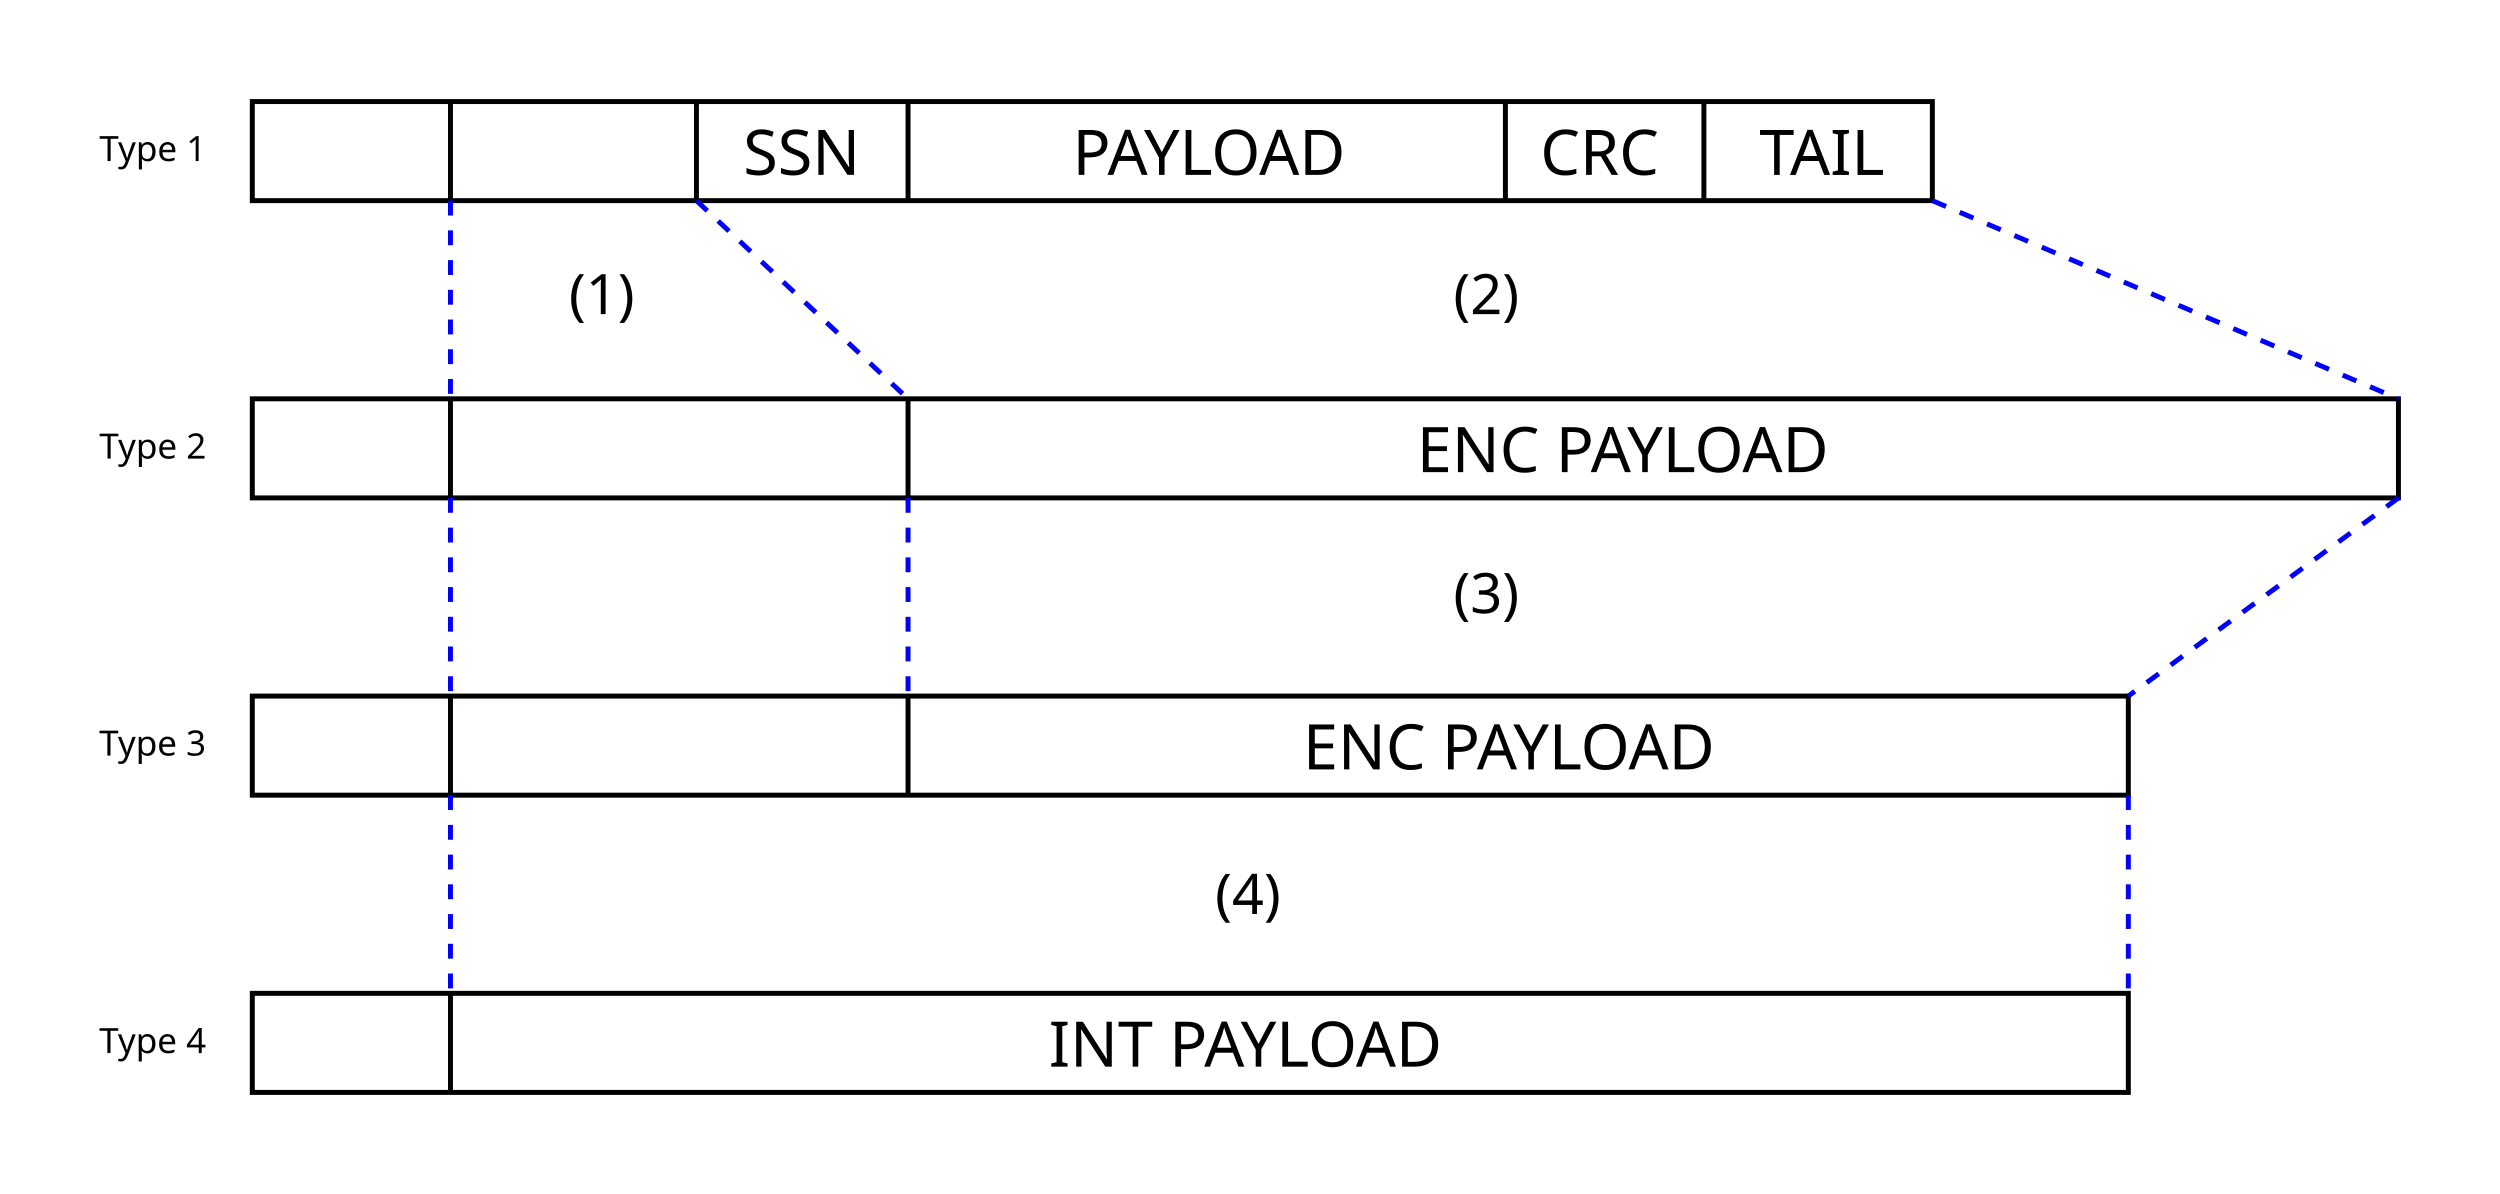
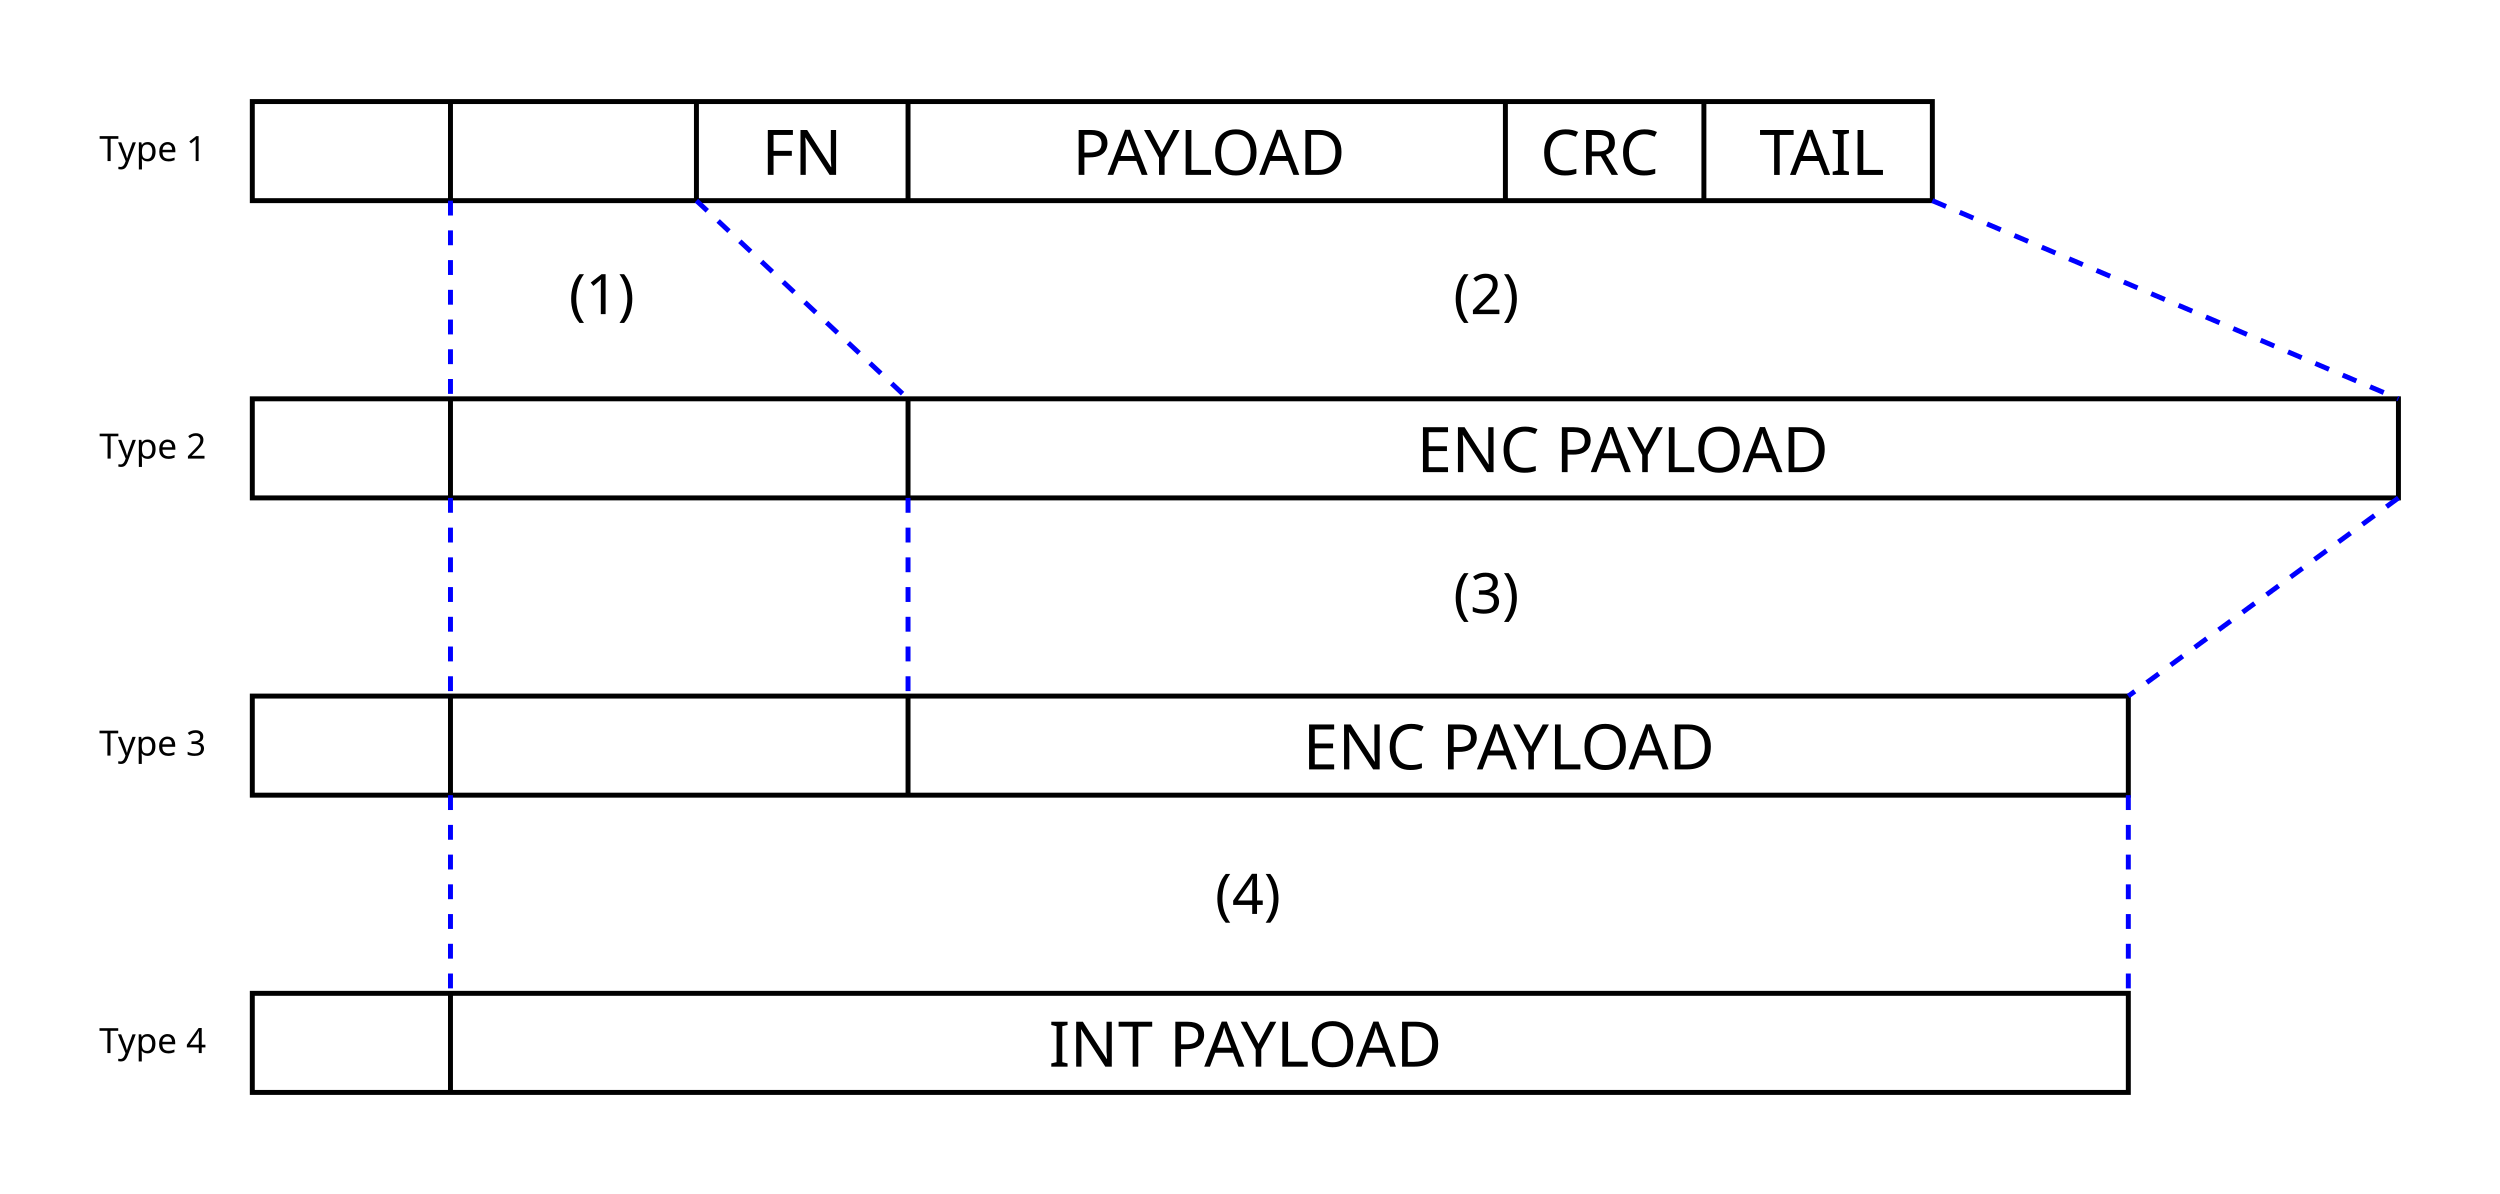
<svg xmlns="http://www.w3.org/2000/svg" width="252.307mm" height="120.5mm" viewBox="0 0 252.307 120.5" version="1.1" id="svg8">
  <defs id="defs2" />
  <g id="layer1" transform="translate(5.46293,-66.75)">
    <rect style="fill:none;fill-opacity:1;stroke:#000000;stroke-width:0.5;stroke-linecap:butt;stroke-linejoin:miter;stroke-miterlimit:4;stroke-dasharray:none;stroke-dashoffset:0;stroke-opacity:1" id="rect3719" width="169.555" height="10" x="20" y="77" />
    <flowRoot xml:space="preserve" id="flowRoot3723" style="font-style:normal;font-weight:normal;font-size:40px;line-height:1.25;font-family:sans-serif;letter-spacing:0px;word-spacing:0px;fill:#000000;fill-opacity:1;stroke:none" transform="matrix(0.2645833,0,0,0.2645833,1.511904,-1.965919)">
      <flowRegion id="flowRegion3725">
        <rect id="rect3727" width="677.267" height="75.591" x="75.591" y="291.024" />
      </flowRegion>
      <flowPara id="flowPara3729" style="font-size:24px">SYNC</flowPara>
    </flowRoot>
    <path style="fill:none;stroke:#000000;stroke-width:0.5;stroke-linecap:butt;stroke-linejoin:miter;stroke-miterlimit:4;stroke-dasharray:none;stroke-opacity:1" d="M 40,77 V 87" id="path3733" />
    <path style="fill:none;stroke:#000000;stroke-width:0.5;stroke-linecap:butt;stroke-linejoin:miter;stroke-miterlimit:4;stroke-dasharray:none;stroke-opacity:1" d="M 64.823,77 V 87" id="path3733-4" />
    <flowRoot xml:space="preserve" id="flowRoot4555" style="font-style:normal;font-weight:normal;font-size:40px;line-height:1.25;font-family:sans-serif;letter-spacing:0px;word-spacing:0px;fill:#000000;fill-opacity:1;stroke:none" transform="matrix(0.2645833,0,0,0.2645833,-15.30804,-48.85298)">
      <flowRegion id="flowRegion4557">
        <rect id="rect4559" width="92.857" height="61.429" x="229.286" y="468.234" />
      </flowRegion>
      <flowPara id="flowPara4561" style="font-size:24px">LICH</flowPara>
    </flowRoot>
-     <text xml:space="preserve" style="font-style:normal;font-weight:normal;font-size:10.583px;line-height:1.25;font-family:sans-serif;letter-spacing:0px;word-spacing:0px;fill:#000000;fill-opacity:1;stroke:none;stroke-width:0.265" x="69.548" y="84.398" id="text4565">
-       <tspan id="tspan4563" x="69.548" y="84.398" style="font-size:6.35px;stroke-width:0.265">SSN</tspan>
+     <text xml:space="preserve" style="font-style:normal;font-weight:normal;font-size:10.583px;line-height:1.25;font-family:sans-serif;letter-spacing:0px;word-spacing:0px;fill:#000000;fill-opacity:1;stroke:none;stroke-width:0.265" x="71.419" y="84.398" id="text4565">
+       <tspan id="tspan4563" x="71.419" y="84.398" style="font-size:6.35px;stroke-width:0.265">FN</tspan>
    </text>
    <text xml:space="preserve" style="font-style:normal;font-weight:normal;font-size:10.583px;line-height:1.25;font-family:sans-serif;letter-spacing:0px;word-spacing:0px;fill:#000000;fill-opacity:1;stroke:none;stroke-width:0.265" x="102.791" y="84.398" id="text4569">
      <tspan id="tspan4567" x="102.791" y="84.398" style="font-size:6.35px;stroke-width:0.265">PAYLOAD</tspan>
    </text>
    <path style="fill:none;stroke:#000000;stroke-width:0.5;stroke-linecap:butt;stroke-linejoin:miter;stroke-miterlimit:4;stroke-dasharray:none;stroke-opacity:1" d="M 86.179,77 V 87" id="path3733-4-5" />
    <path style="fill:none;stroke:#000000;stroke-width:0.5;stroke-linecap:butt;stroke-linejoin:miter;stroke-miterlimit:4;stroke-dasharray:none;stroke-opacity:1" d="m 146.466,77 v 10" id="path3733-4-5-1" />
    <text xml:space="preserve" style="font-style:normal;font-weight:normal;font-size:10.583px;line-height:1.25;font-family:sans-serif;letter-spacing:0px;word-spacing:0px;fill:#000000;fill-opacity:1;stroke:none;stroke-width:0.265" x="149.99" y="84.398" id="text4565-7">
      <tspan id="tspan4563-4" x="149.99" y="84.398" style="font-size:6.35px;stroke-width:0.265">CRC</tspan>
    </text>
    <text xml:space="preserve" style="font-style:normal;font-weight:normal;font-size:10.583px;line-height:1.25;font-family:sans-serif;letter-spacing:0px;word-spacing:0px;fill:#000000;fill-opacity:1;stroke:none;stroke-width:0.265" x="172.101" y="84.401" id="text4565-79">
      <tspan id="tspan4563-45" x="172.101" y="84.401" style="font-size:6.35px;stroke-width:0.265">TAIL</tspan>
    </text>
    <path style="fill:none;stroke:#000000;stroke-width:0.5;stroke-linecap:butt;stroke-linejoin:miter;stroke-miterlimit:4;stroke-dasharray:none;stroke-opacity:1" d="M 166.499,77 V 87" id="path3733-4-5-1-3" />
    <rect style="fill:none;fill-opacity:1;stroke:#000000;stroke-width:0.5;stroke-linecap:butt;stroke-linejoin:miter;stroke-miterlimit:4;stroke-dasharray:none;stroke-dashoffset:0;stroke-opacity:1" id="rect3719-7" width="216.594" height="10" x="20" y="107" />
    <flowRoot xml:space="preserve" id="flowRoot3723-3" style="font-style:normal;font-weight:normal;font-size:40px;line-height:1.25;font-family:sans-serif;letter-spacing:0px;word-spacing:0px;fill:#000000;fill-opacity:1;stroke:none" transform="matrix(0.2645833,0,0,0.2645833,1.511904,28.03409)">
      <flowRegion id="flowRegion3725-9">
        <rect id="rect3727-4" width="677.267" height="75.591" x="75.591" y="291.024" />
      </flowRegion>
      <flowPara id="flowPara3729-5" style="font-size:24px">SYNC</flowPara>
    </flowRoot>
    <path style="fill:none;stroke:#000000;stroke-width:0.5;stroke-linecap:butt;stroke-linejoin:miter;stroke-miterlimit:4;stroke-dasharray:none;stroke-opacity:1" d="m 40,107 v 10" id="path3733-8" />
    <flowRoot xml:space="preserve" id="flowRoot4555-2" style="font-style:normal;font-weight:normal;font-size:40px;line-height:1.25;font-family:sans-serif;letter-spacing:0px;word-spacing:0px;fill:#000000;fill-opacity:1;stroke:none" transform="matrix(0.2645833,0,0,0.2645833,-13.16988,-18.85298)">
      <flowRegion id="flowRegion4557-6">
        <rect id="rect4559-9" width="297.918" height="79.611" x="229.286" y="468.234" />
      </flowRegion>
      <flowPara id="flowPara4561-4" style="font-size:24px">ENC LICH </flowPara>
    </flowRoot>
    <text xml:space="preserve" style="font-style:normal;font-weight:normal;font-size:10.583px;line-height:1.25;font-family:sans-serif;letter-spacing:0px;word-spacing:0px;fill:#000000;fill-opacity:1;stroke:none;stroke-width:0.265" x="137.536" y="114.398" id="text4569-7">
      <tspan id="tspan4567-6" x="137.536" y="114.398" style="font-size:6.35px;stroke-width:0.265">ENC PAYLOAD</tspan>
    </text>
    <path style="fill:none;stroke:#000000;stroke-width:0.5;stroke-linecap:butt;stroke-linejoin:miter;stroke-miterlimit:4;stroke-dasharray:none;stroke-opacity:1" d="m 86.179,107 v 10" id="path3733-4-5-2" />
    <rect style="fill:none;fill-opacity:1;stroke:#000000;stroke-width:0.5;stroke-linecap:butt;stroke-linejoin:miter;stroke-miterlimit:4;stroke-dasharray:none;stroke-dashoffset:0;stroke-opacity:1" id="rect3719-7-7" width="189.333" height="10" x="20" y="137" />
    <flowRoot xml:space="preserve" id="flowRoot3723-3-1" style="font-style:normal;font-weight:normal;font-size:40px;line-height:1.25;font-family:sans-serif;letter-spacing:0px;word-spacing:0px;fill:#000000;fill-opacity:1;stroke:none" transform="matrix(0.2645833,0,0,0.2645833,1.511903,58.03408)">
      <flowRegion id="flowRegion3725-9-0">
        <rect id="rect3727-4-3" width="677.267" height="75.591" x="75.591" y="291.024" />
      </flowRegion>
      <flowPara id="flowPara3729-5-9" style="font-size:24px">SYNC</flowPara>
    </flowRoot>
    <path style="fill:none;stroke:#000000;stroke-width:0.5;stroke-linecap:butt;stroke-linejoin:miter;stroke-miterlimit:4;stroke-dasharray:none;stroke-opacity:1" d="m 40,137 v 10" id="path3733-8-1" />
    <flowRoot xml:space="preserve" id="flowRoot4555-2-4" style="font-style:normal;font-weight:normal;font-size:40px;line-height:1.25;font-family:sans-serif;letter-spacing:0px;word-spacing:0px;fill:#000000;fill-opacity:1;stroke:none" transform="matrix(0.2645833,0,0,0.2645833,-13.16988,11.14702)">
      <flowRegion id="flowRegion4557-6-8">
        <rect id="rect4559-9-8" width="297.918" height="79.611" x="229.286" y="468.234" />
      </flowRegion>
      <flowPara id="flowPara4561-4-7" style="font-size:24px">ENC LICH </flowPara>
    </flowRoot>
    <text xml:space="preserve" style="font-style:normal;font-weight:normal;font-size:10.583px;line-height:1.25;font-family:sans-serif;letter-spacing:0px;word-spacing:0px;fill:#000000;fill-opacity:1;stroke:none;stroke-width:0.265" x="126.043" y="144.398" id="text4569-7-0">
      <tspan id="tspan4567-6-3" x="126.043" y="144.398" style="font-size:6.35px;stroke-width:0.265">ENC PAYLOAD</tspan>
    </text>
    <path style="fill:none;stroke:#000000;stroke-width:0.5;stroke-linecap:butt;stroke-linejoin:miter;stroke-miterlimit:4;stroke-dasharray:none;stroke-opacity:1" d="m 86.179,137 v 10" id="path3733-4-5-2-4" />
    <path style="fill:none;stroke:#0000ff;stroke-width:0.5;stroke-linecap:butt;stroke-linejoin:miter;stroke-miterlimit:4;stroke-dasharray:1.5, 1.5;stroke-dashoffset:0;stroke-opacity:1" d="m 189.555,87 47.039,20" id="path4775" />
    <path style="fill:none;stroke:#0000ff;stroke-width:0.5;stroke-linecap:butt;stroke-linejoin:miter;stroke-miterlimit:4;stroke-dasharray:1.5, 1.5;stroke-dashoffset:0;stroke-opacity:1" d="m 236.594,117 -27.261,20" id="path4777" />
    <path style="fill:none;stroke:#0000ff;stroke-width:0.5;stroke-linecap:butt;stroke-linejoin:miter;stroke-miterlimit:4;stroke-dasharray:1.5, 1.5;stroke-dashoffset:0;stroke-opacity:1" d="M 40,87 40,107" id="path4779" />
    <path style="fill:none;stroke:#0000ff;stroke-width:0.5;stroke-linecap:butt;stroke-linejoin:miter;stroke-miterlimit:4;stroke-dasharray:1.5, 1.5;stroke-dashoffset:0;stroke-opacity:1" d="m 40,117 -2e-6,20" id="path4781" />
    <path style="fill:none;fill-opacity:1;stroke:#0000ff;stroke-width:0.5;stroke-linecap:butt;stroke-linejoin:miter;stroke-miterlimit:4;stroke-dasharray:1.5, 1.5;stroke-dashoffset:0;stroke-opacity:1" d="M 64.823,87 86.179,107" id="path4783" />
    <path style="fill:none;stroke:#0000ff;stroke-width:0.5;stroke-linecap:butt;stroke-linejoin:miter;stroke-miterlimit:4;stroke-dasharray:1.5, 1.5;stroke-dashoffset:0;stroke-opacity:1" d="m 86.179,117 -10e-7,20" id="path4785" />
    <rect style="fill:none;fill-opacity:1;stroke:#000000;stroke-width:0.5;stroke-linecap:butt;stroke-linejoin:miter;stroke-miterlimit:4;stroke-dasharray:none;stroke-dashoffset:0;stroke-opacity:1" id="rect3719-7-7-6" width="189.333" height="10" x="20" y="167" />
    <flowRoot xml:space="preserve" id="flowRoot3723-3-1-4" style="font-style:normal;font-weight:normal;font-size:40px;line-height:1.25;font-family:sans-serif;letter-spacing:0px;word-spacing:0px;fill:#000000;fill-opacity:1;stroke:none" transform="matrix(0.2645833,0,0,0.2645833,1.511899,88.03407)">
      <flowRegion id="flowRegion3725-9-0-9">
        <rect id="rect3727-4-3-7" width="677.267" height="75.591" x="75.591" y="291.024" />
      </flowRegion>
      <flowPara id="flowPara3729-5-9-5" style="font-size:24px">SYNC</flowPara>
    </flowRoot>
    <path style="fill:none;stroke:#000000;stroke-width:0.5;stroke-linecap:butt;stroke-linejoin:miter;stroke-miterlimit:4;stroke-dasharray:none;stroke-opacity:1" d="m 40,167 v 10" id="path3733-8-1-0" />
    <text xml:space="preserve" style="font-style:normal;font-weight:normal;font-size:10.583px;line-height:1.25;font-family:sans-serif;letter-spacing:0px;word-spacing:0px;fill:#000000;fill-opacity:1;stroke:none;stroke-width:0.265" x="100.385" y="174.398" id="text4569-7-0-1">
      <tspan id="tspan4567-6-3-9" x="100.385" y="174.398" style="font-size:6.35px;stroke-width:0.265">INT PAYLOAD</tspan>
    </text>
    <path style="fill:none;stroke:#0000ff;stroke-width:0.5;stroke-linecap:butt;stroke-linejoin:miter;stroke-miterlimit:4;stroke-dasharray:1.5, 1.5;stroke-dashoffset:0;stroke-opacity:1" d="m 40,147 -6e-6,20" id="path4840" />
    <path style="fill:none;stroke:#0000ff;stroke-width:0.5;stroke-linecap:butt;stroke-linejoin:miter;stroke-miterlimit:4;stroke-dasharray:1.5, 1.5;stroke-dashoffset:0;stroke-opacity:1" d="m 209.333,147 2e-5,20" id="path4842" />
    <flowRoot xml:space="preserve" id="flowRoot4850" style="font-style:normal;font-weight:normal;font-size:13.333px;line-height:1.25;font-family:sans-serif;letter-spacing:0px;word-spacing:0px;fill:#000000;fill-opacity:1;stroke:none" transform="matrix(0.2645833,0,0,0.2645833,0,-103)">
      <flowRegion id="flowRegion4852" style="font-size:13.333px">
        <rect id="rect4854" width="213.142" height="41.416" x="913.178" y="740.054" style="font-size:13.333px" />
      </flowRegion>
      <flowPara id="flowPara4856" />
    </flowRoot>
    <text xml:space="preserve" style="font-style:normal;font-weight:normal;font-size:3.528px;line-height:1.25;font-family:sans-serif;letter-spacing:0px;word-spacing:0px;fill:#000000;fill-opacity:1;stroke:none;stroke-width:0.265" x="51.961" y="98.453" id="text4860">
      <tspan x="51.961" y="98.453" style="font-size:5.644px;stroke-width:0.265" id="tspan4862">(1)</tspan>
    </text>
    <text xml:space="preserve" style="font-style:normal;font-weight:normal;font-size:3.528px;line-height:1.25;font-family:sans-serif;letter-spacing:0px;word-spacing:0px;fill:#000000;fill-opacity:1;stroke:none;stroke-width:0.265" x="141.229" y="98.453" id="text4860-7">
      <tspan x="141.229" y="98.453" style="font-size:5.644px;stroke-width:0.265" id="tspan4862-1">(2)</tspan>
    </text>
    <text xml:space="preserve" style="font-style:normal;font-weight:normal;font-size:3.528px;line-height:1.25;font-family:sans-serif;letter-spacing:0px;word-spacing:0px;fill:#000000;fill-opacity:1;stroke:none;stroke-width:0.265" x="141.229" y="128.627" id="text4860-7-9">
      <tspan x="141.229" y="128.627" style="font-size:5.644px;stroke-width:0.265" id="tspan4862-1-9">(3)</tspan>
    </text>
    <text xml:space="preserve" style="font-style:normal;font-weight:normal;font-size:3.528px;line-height:1.25;font-family:sans-serif;letter-spacing:0px;word-spacing:0px;fill:#000000;fill-opacity:1;stroke:none;stroke-width:0.265" x="4.561" y="83.005" id="text4911">
      <tspan id="tspan4909" x="4.561" y="83.005" style="stroke-width:0.265">Type 1</tspan>
    </text>
    <text xml:space="preserve" style="font-style:normal;font-weight:normal;font-size:3.528px;line-height:1.25;font-family:sans-serif;letter-spacing:0px;word-spacing:0px;fill:#000000;fill-opacity:1;stroke:none;stroke-width:0.265" x="4.561" y="113.029" id="text4911-3">
      <tspan id="tspan4909-4" x="4.561" y="113.029" style="stroke-width:0.265">Type 2</tspan>
    </text>
    <text xml:space="preserve" style="font-style:normal;font-weight:normal;font-size:3.528px;line-height:1.25;font-family:sans-serif;letter-spacing:0px;word-spacing:0px;fill:#000000;fill-opacity:1;stroke:none;stroke-width:0.265" x="4.547" y="143.005" id="text4911-6">
      <tspan id="tspan4909-0" x="4.547" y="143.005" style="stroke-width:0.265">Type 3</tspan>
    </text>
    <text xml:space="preserve" style="font-style:normal;font-weight:normal;font-size:3.528px;line-height:1.25;font-family:sans-serif;letter-spacing:0px;word-spacing:0px;fill:#000000;fill-opacity:1;stroke:none;stroke-width:0.265" x="4.547" y="173.029" id="text4911-3-9">
      <tspan id="tspan4909-4-5" x="4.547" y="173.029" style="stroke-width:0.265">Type 4</tspan>
    </text>
    <text xml:space="preserve" style="font-style:normal;font-weight:normal;font-size:3.528px;line-height:1.25;font-family:sans-serif;letter-spacing:0px;word-spacing:0px;fill:#000000;fill-opacity:1;stroke:none;stroke-width:0.265" x="117.174" y="158.987" id="text4860-7-9-5">
      <tspan x="117.174" y="158.987" style="font-size:5.644px;stroke-width:0.265" id="tspan4862-1-9-9">(4)</tspan>
    </text>
  </g>
</svg>
